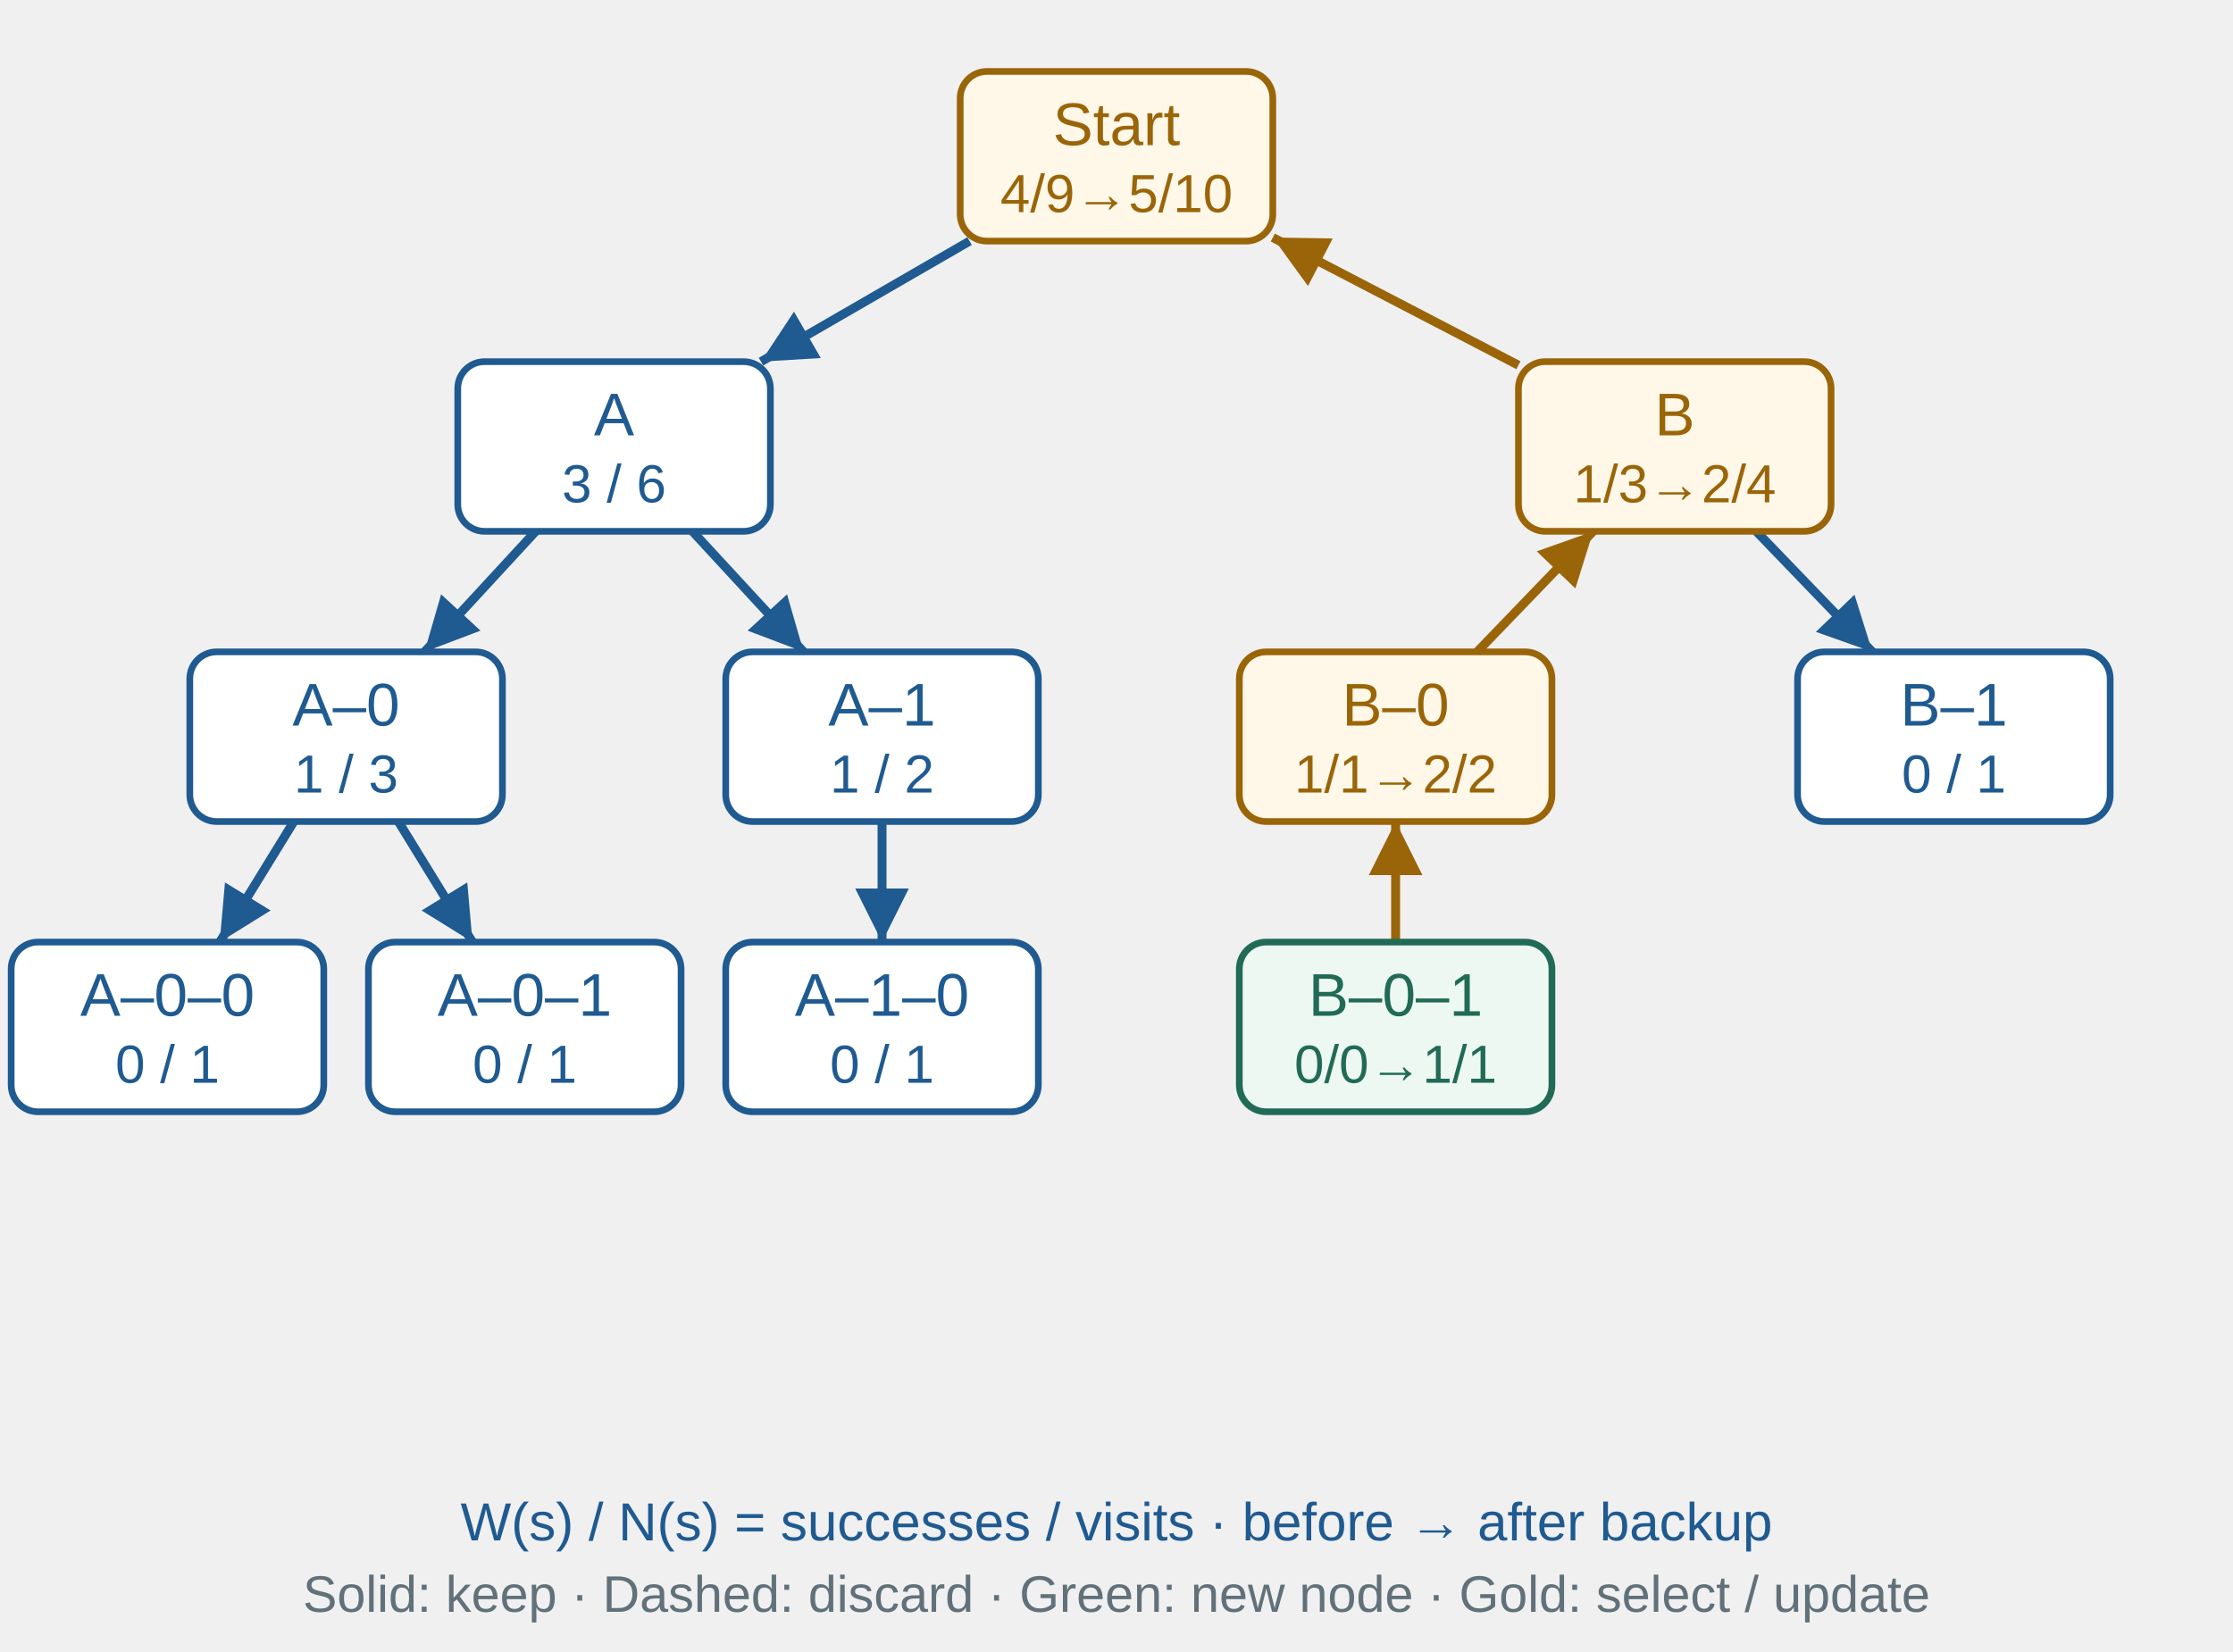
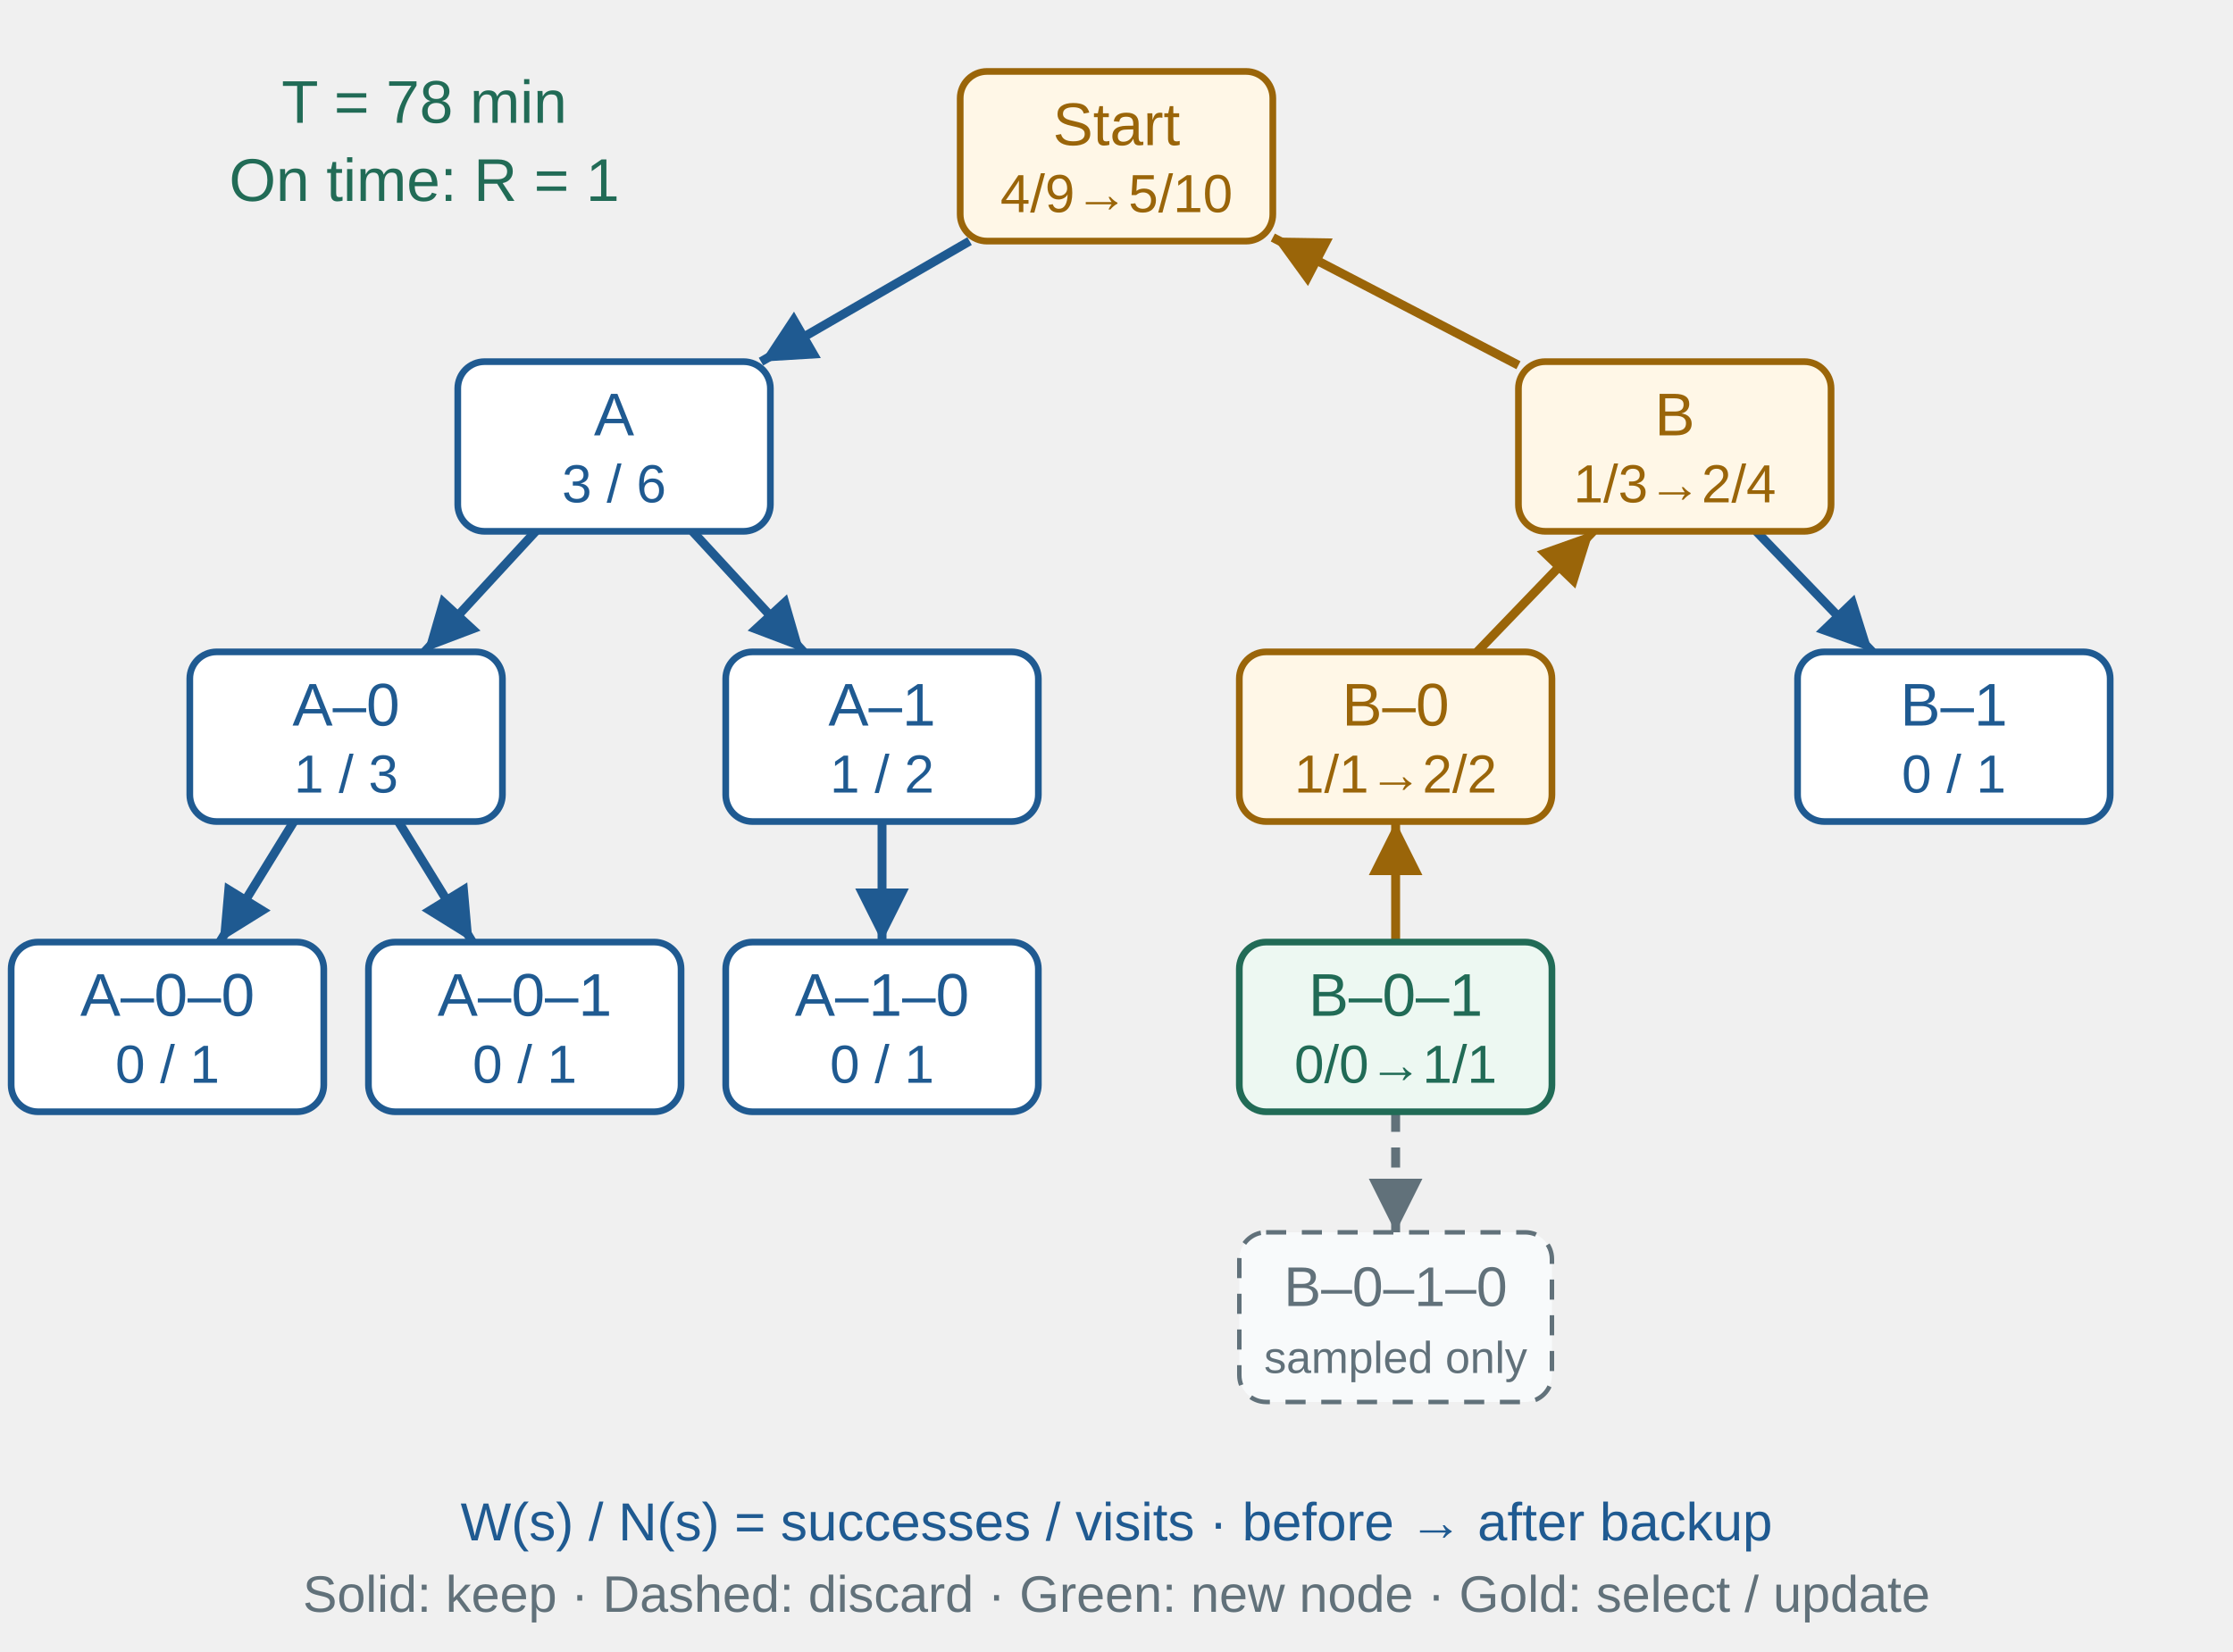
<svg xmlns="http://www.w3.org/2000/svg" viewBox="0 0 1000 740" role="img" aria-labelledby="title desc">
  <defs>
    <marker id="blue" viewBox="0 0 10 10" refX="10" refY="5" markerWidth="6" markerHeight="6" orient="auto-start-reverse">
      <path d="M0 0 L10 5 L0 10 Z" fill="#1f5a91" />
    </marker>
    <marker id="gold" viewBox="0 0 10 10" refX="10" refY="5" markerWidth="6" markerHeight="6" orient="auto-start-reverse">
      <path d="M0 0 L10 5 L0 10 Z" fill="#9a6509" />
    </marker>
    <marker id="green" viewBox="0 0 10 10" refX="10" refY="5" markerWidth="6" markerHeight="6" orient="auto-start-reverse">
      <path d="M0 0 L10 5 L0 10 Z" fill="#216b56" />
    </marker>
    <marker id="red" viewBox="0 0 10 10" refX="10" refY="5" markerWidth="6" markerHeight="6" orient="auto-start-reverse">
      <path d="M0 0 L10 5 L0 10 Z" fill="#ac3543" />
    </marker>
    <marker id="gray" viewBox="0 0 10 10" refX="10" refY="5" markerWidth="6" markerHeight="6" orient="auto-start-reverse">
      <path d="M0 0 L10 5 L0 10 Z" fill="#61717a" />
    </marker>
  </defs>
  <g font-family="Arial, sans-serif" text-anchor="middle">
    <path d="M434.2 108.0 L340.8 162.0" fill="none" stroke="#1f5a91" stroke-width="4" marker-end="url(#blue)" />
    <path d="M680.0 163.6 L570.0 106.4" fill="none" stroke="#9a6509" stroke-width="4" marker-end="url(#gold)" />
    <path d="M239.9 238.0 L190.1 292.0" fill="none" stroke="#1f5a91" stroke-width="4" marker-end="url(#blue)" />
    <path d="M310.1 238.0 L359.9 292.0" fill="none" stroke="#1f5a91" stroke-width="4" marker-end="url(#blue)" />
    <path d="M131.6 368.0 L98.4 422.0" fill="none" stroke="#1f5a91" stroke-width="4" marker-end="url(#blue)" />
    <path d="M395.0 368.0 L395.0 422.0" fill="none" stroke="#1f5a91" stroke-width="4" marker-end="url(#blue)" />
    <path d="M661.5 292.0 L713.5 238.0" fill="none" stroke="#9a6509" stroke-width="4" marker-end="url(#gold)" />
    <path d="M786.5 238.0 L838.5 292.0" fill="none" stroke="#1f5a91" stroke-width="4" marker-end="url(#blue)" />
    <path d="M178.4 368.0 L211.6 422.0" fill="none" stroke="#1f5a91" stroke-width="4" marker-end="url(#blue)" />
    <path d="M625.0 422.0 L625.0 368.0" fill="none" stroke="#9a6509" stroke-width="4" marker-end="url(#gold)" />
+     <path d="M625.0 498.0 L625.0 552.0" fill="none" stroke="#61717a" stroke-width="4" stroke-dasharray="9 7" marker-end="url(#gray)" />
    <rect x="430" y="32" width="140" height="76" rx="12" fill="#fff7e7" stroke="#9a6509" stroke-width="3" />
    <text x="500" y="65" font-size="27" fill="#9a6509">Start</text>
    <text x="500" y="95" font-size="24" fill="#9a6509">4/9→5/10</text>
    <rect x="205" y="162" width="140" height="76" rx="12" fill="white" stroke="#1f5a91" stroke-width="3" />
    <text x="275" y="195" font-size="27" fill="#1f5a91">A</text>
    <text x="275" y="225" font-size="24" fill="#1f5a91">3 / 6</text>
    <rect x="680" y="162" width="140" height="76" rx="12" fill="#fff7e7" stroke="#9a6509" stroke-width="3" />
    <text x="750" y="195" font-size="27" fill="#9a6509">B</text>
    <text x="750" y="225" font-size="24" fill="#9a6509">1/3→2/4</text>
    <rect x="85" y="292" width="140" height="76" rx="12" fill="white" stroke="#1f5a91" stroke-width="3" />
    <text x="155" y="325" font-size="27" fill="#1f5a91">A–0</text>
    <text x="155" y="355" font-size="24" fill="#1f5a91">1 / 3</text>
    <rect x="325" y="292" width="140" height="76" rx="12" fill="white" stroke="#1f5a91" stroke-width="3" />
    <text x="395" y="325" font-size="27" fill="#1f5a91">A–1</text>
    <text x="395" y="355" font-size="24" fill="#1f5a91">1 / 2</text>
    <rect x="5" y="422" width="140" height="76" rx="12" fill="white" stroke="#1f5a91" stroke-width="3" />
    <text x="75" y="455" font-size="27" fill="#1f5a91">A–0–0</text>
    <text x="75" y="485" font-size="24" fill="#1f5a91">0 / 1</text>
    <rect x="325" y="422" width="140" height="76" rx="12" fill="white" stroke="#1f5a91" stroke-width="3" />
    <text x="395" y="455" font-size="27" fill="#1f5a91">A–1–0</text>
    <text x="395" y="485" font-size="24" fill="#1f5a91">0 / 1</text>
    <rect x="555" y="292" width="140" height="76" rx="12" fill="#fff7e7" stroke="#9a6509" stroke-width="3" />
    <text x="625" y="325" font-size="27" fill="#9a6509">B–0</text>
    <text x="625" y="355" font-size="24" fill="#9a6509">1/1→2/2</text>
    <rect x="805" y="292" width="140" height="76" rx="12" fill="white" stroke="#1f5a91" stroke-width="3" />
    <text x="875" y="325" font-size="27" fill="#1f5a91">B–1</text>
    <text x="875" y="355" font-size="24" fill="#1f5a91">0 / 1</text>
    <rect x="165" y="422" width="140" height="76" rx="12" fill="white" stroke="#1f5a91" stroke-width="3" />
    <text x="235" y="455" font-size="27" fill="#1f5a91">A–0–1</text>
    <text x="235" y="485" font-size="24" fill="#1f5a91">0 / 1</text>
    <rect x="555" y="422" width="140" height="76" rx="12" fill="#edf8f2" stroke="#216b56" stroke-width="3" />
    <text x="625" y="455" font-size="27" fill="#216b56">B–0–1</text>
    <text x="625" y="485" font-size="24" fill="#216b56">0/0→1/1</text>
+     <rect x="555" y="552" width="140" height="76" rx="12" fill="#f8fafb" stroke="#61717a" stroke-width="2" stroke-dasharray="9 7" />
+     <text x="625" y="585" font-size="25" fill="#61717a">B–0–1–0</text>
+     <text x="625" y="615" font-size="20" fill="#61717a">sampled only</text>
+     <text x="190" y="55" font-size="27" fill="#216b56">T = 78 min</text>
+     <text x="190" y="90" font-size="27" fill="#216b56">On time: R = 1</text>
    <text x="500" y="690" font-size="24" fill="#1f5a91">W(s) / N(s) = successes / visits · before → after backup</text>
    <text x="500" y="722" font-size="23" fill="#61717a">Solid: keep · Dashed: discard · Green: new node · Gold: select / update</text>
  </g>
</svg>
